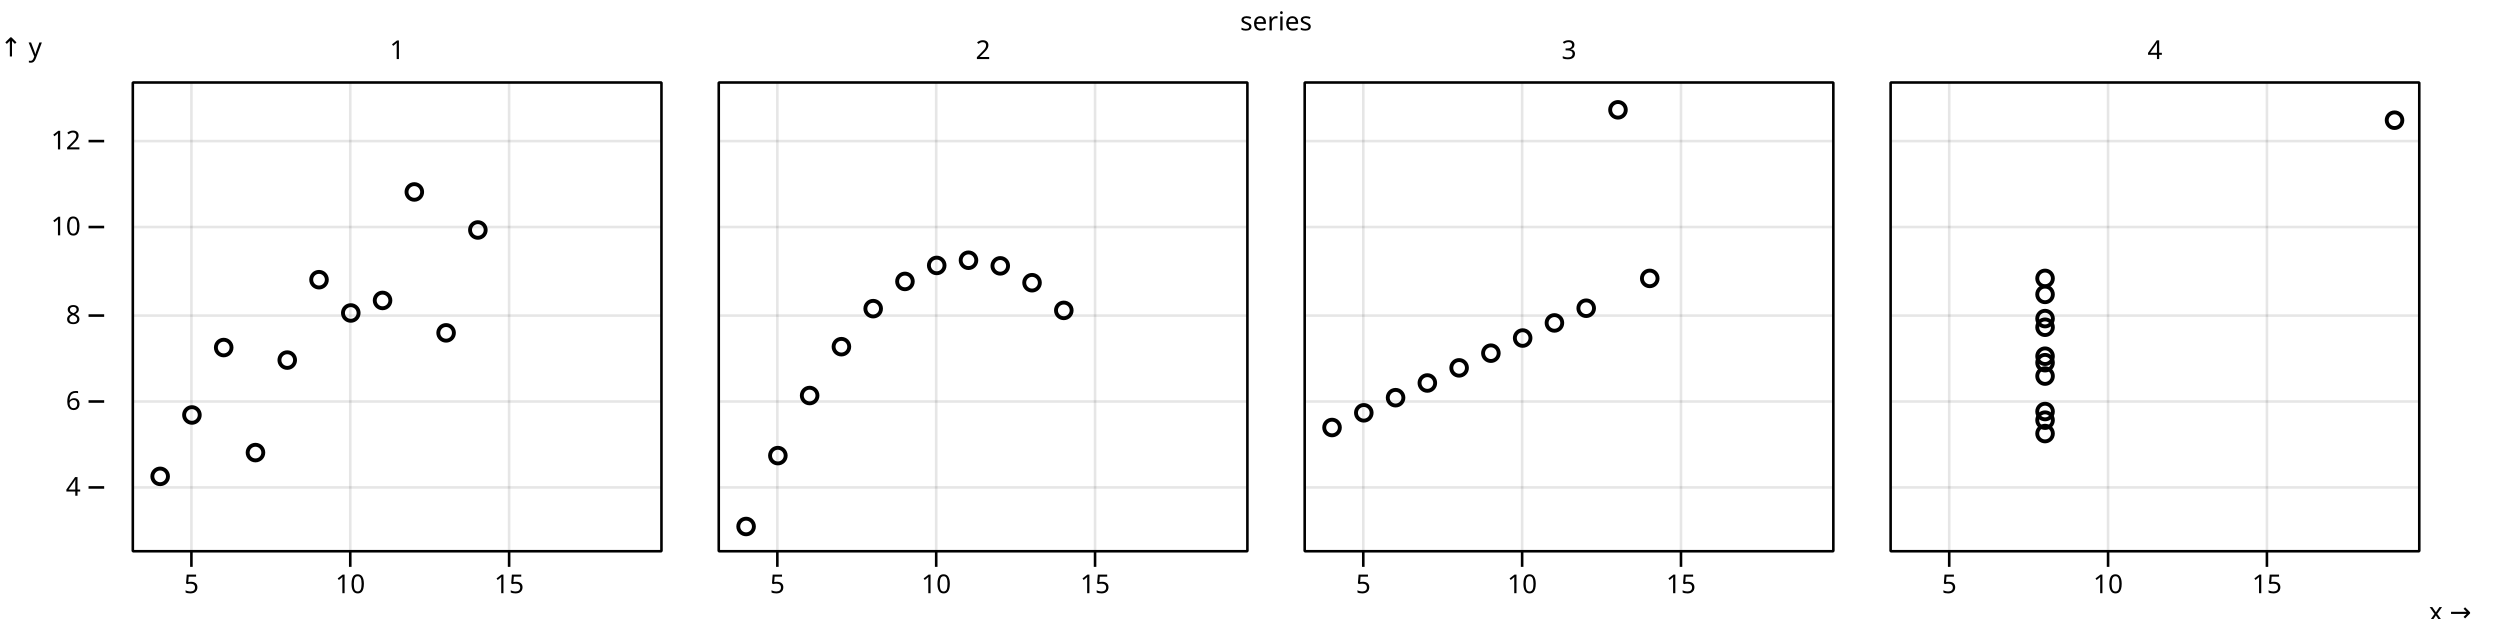
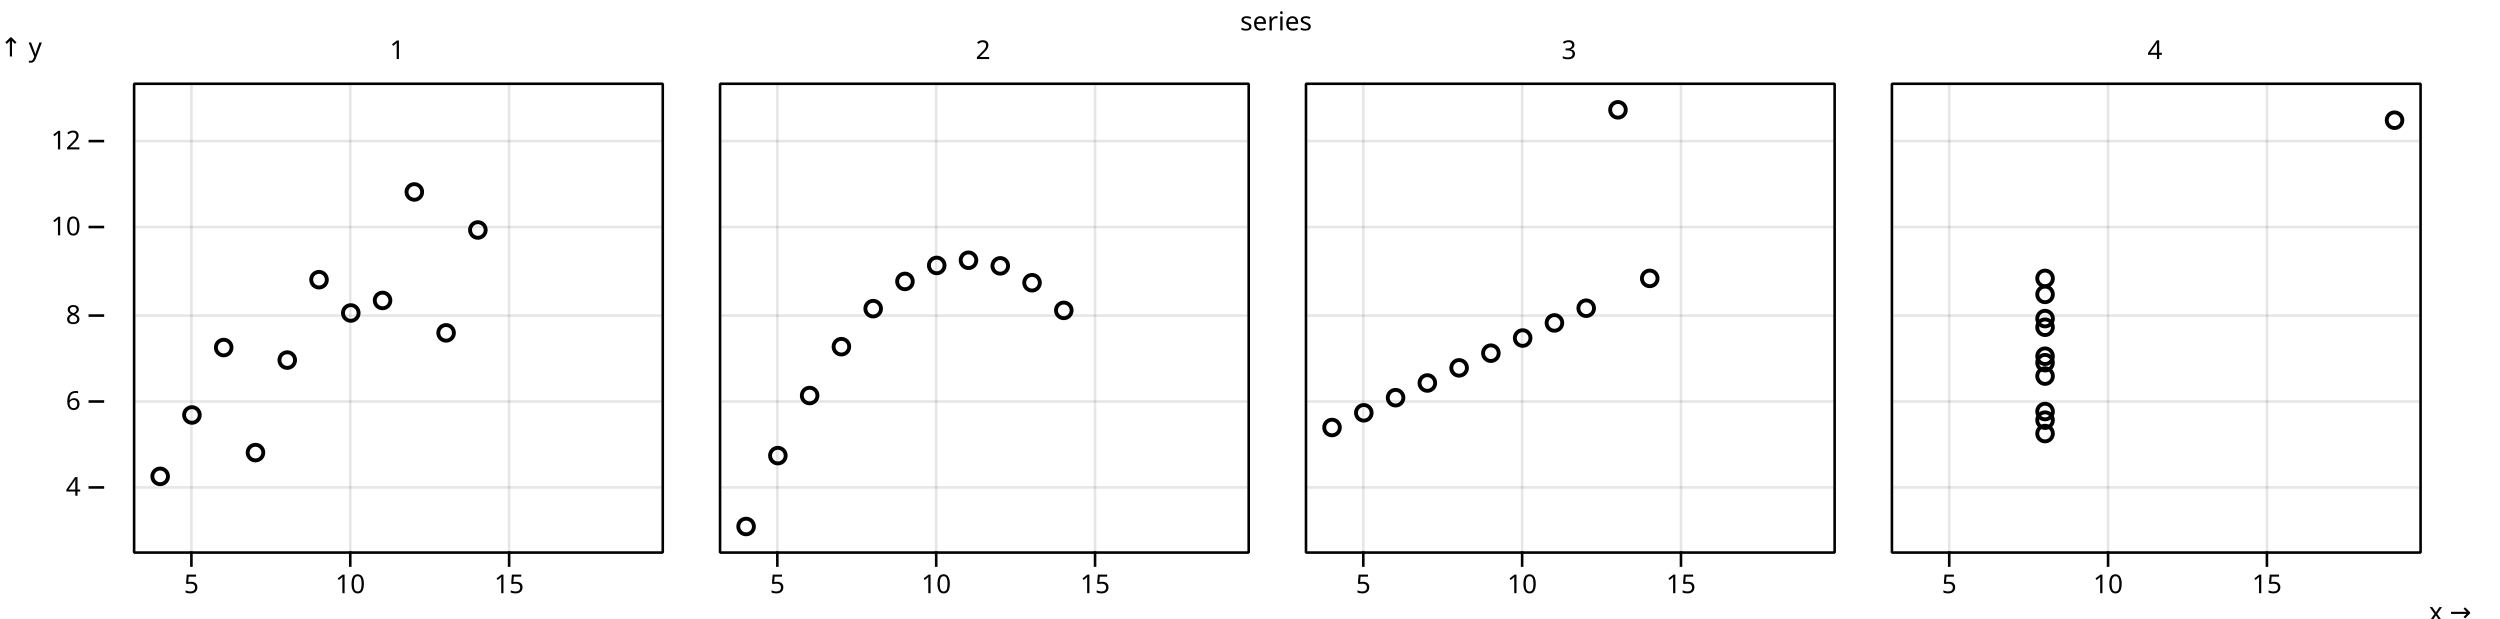
<svg xmlns="http://www.w3.org/2000/svg" class="plot" fill="currentColor" stroke-miterlimit="1" text-anchor="middle" width="960" height="240" style="display: block; font-size: 10px; font-family: sans-serif; background: white; height: auto; max-width: 100%;">
  <style>
    .plot text {
      white-space: pre;
    }
  </style>
  <g transform="translate(40,0)" fill="none" text-anchor="end">
    <g class="tick" opacity="1" transform="translate(0,185.5)">
      <line stroke="currentColor" x2="-6" />
      <text fill="currentColor" x="-9" dy="0.32em">4</text>
      <path stroke="currentColor" stroke-opacity="0.1" d="M11,0h203M236,0h203M461,0h203M686,0h203" />
    </g>
    <g class="tick" opacity="1" transform="translate(0,152.5)">
      <line stroke="currentColor" x2="-6" />
      <text fill="currentColor" x="-9" dy="0.32em">6</text>
      <path stroke="currentColor" stroke-opacity="0.1" d="M11,0h203M236,0h203M461,0h203M686,0h203" />
    </g>
    <g class="tick" opacity="1" transform="translate(0,119.5)">
      <line stroke="currentColor" x2="-6" />
      <text fill="currentColor" x="-9" dy="0.32em">8</text>
      <path stroke="currentColor" stroke-opacity="0.1" d="M11,0h203M236,0h203M461,0h203M686,0h203" />
    </g>
    <g class="tick" opacity="1" transform="translate(0,85.5)">
      <line stroke="currentColor" x2="-6" />
      <text fill="currentColor" x="-9" dy="0.32em">10</text>
      <path stroke="currentColor" stroke-opacity="0.1" d="M11,0h203M236,0h203M461,0h203M686,0h203" />
    </g>
    <g class="tick" opacity="1" transform="translate(0,52.5)">
      <line stroke="currentColor" x2="-6" />
      <text fill="currentColor" x="-9" dy="0.32em">12</text>
      <path stroke="currentColor" stroke-opacity="0.1" d="M11,0h203M236,0h203M461,0h203M686,0h203" />
    </g>
    <text fill="currentColor" transform="translate(-40,30)" dy="-1em" text-anchor="start">↑ y</text>
  </g>
  <g transform="translate(0,30)" fill="none" text-anchor="middle">
    <g class="tick" opacity="1" transform="translate(152.5,0)">
      <line stroke="currentColor" y2="0" />
      <text fill="currentColor" y="-9" dy="0em">1</text>
    </g>
    <g class="tick" opacity="1" transform="translate(377.5,0)">
      <line stroke="currentColor" y2="0" />
      <text fill="currentColor" y="-9" dy="0em">2</text>
    </g>
    <g class="tick" opacity="1" transform="translate(602.5,0)">
      <line stroke="currentColor" y2="0" />
      <text fill="currentColor" y="-9" dy="0em">3</text>
    </g>
    <g class="tick" opacity="1" transform="translate(827.5,0)">
      <line stroke="currentColor" y2="0" />
      <text fill="currentColor" y="-9" dy="0em">4</text>
    </g>
    <text fill="currentColor" transform="translate(490,-30)" dy="1em" text-anchor="middle">series</text>
  </g>
  <g>
    <g transform="translate(51,0)">
      <g transform="translate(0,210)" fill="none" text-anchor="middle">
        <g class="tick" opacity="1" transform="translate(22.5,0)">
          <line stroke="currentColor" y2="6" />
          <line stroke="currentColor" y2="-180" stroke-opacity="0.1" />
          <text fill="currentColor" y="9" dy="0.71em">5</text>
        </g>
        <g class="tick" opacity="1" transform="translate(83.5,0)">
          <line stroke="currentColor" y2="6" />
          <line stroke="currentColor" y2="-180" stroke-opacity="0.1" />
          <text fill="currentColor" y="9" dy="0.71em">10</text>
        </g>
        <g class="tick" opacity="1" transform="translate(144.5,0)">
          <line stroke="currentColor" y2="6" />
          <line stroke="currentColor" y2="-180" stroke-opacity="0.1" />
          <text fill="currentColor" y="9" dy="0.71em">15</text>
        </g>
      </g>
    </g>
    <g transform="translate(276,0)">
      <g transform="translate(0,210)" fill="none" text-anchor="middle">
        <g class="tick" opacity="1" transform="translate(22.5,0)">
          <line stroke="currentColor" y2="6" />
          <line stroke="currentColor" y2="-180" stroke-opacity="0.1" />
          <text fill="currentColor" y="9" dy="0.71em">5</text>
        </g>
        <g class="tick" opacity="1" transform="translate(83.5,0)">
          <line stroke="currentColor" y2="6" />
          <line stroke="currentColor" y2="-180" stroke-opacity="0.1" />
          <text fill="currentColor" y="9" dy="0.71em">10</text>
        </g>
        <g class="tick" opacity="1" transform="translate(144.5,0)">
          <line stroke="currentColor" y2="6" />
          <line stroke="currentColor" y2="-180" stroke-opacity="0.1" />
          <text fill="currentColor" y="9" dy="0.71em">15</text>
        </g>
      </g>
    </g>
    <g transform="translate(501,0)">
      <g transform="translate(0,210)" fill="none" text-anchor="middle">
        <g class="tick" opacity="1" transform="translate(22.5,0)">
          <line stroke="currentColor" y2="6" />
          <line stroke="currentColor" y2="-180" stroke-opacity="0.1" />
          <text fill="currentColor" y="9" dy="0.71em">5</text>
        </g>
        <g class="tick" opacity="1" transform="translate(83.5,0)">
          <line stroke="currentColor" y2="6" />
          <line stroke="currentColor" y2="-180" stroke-opacity="0.1" />
          <text fill="currentColor" y="9" dy="0.71em">10</text>
        </g>
        <g class="tick" opacity="1" transform="translate(144.5,0)">
          <line stroke="currentColor" y2="6" />
          <line stroke="currentColor" y2="-180" stroke-opacity="0.1" />
          <text fill="currentColor" y="9" dy="0.71em">15</text>
        </g>
      </g>
    </g>
    <g transform="translate(726,0)">
      <g transform="translate(0,210)" fill="none" text-anchor="middle">
        <g class="tick" opacity="1" transform="translate(22.5,0)">
          <line stroke="currentColor" y2="6" />
          <line stroke="currentColor" y2="-180" stroke-opacity="0.1" />
          <text fill="currentColor" y="9" dy="0.71em">5</text>
        </g>
        <g class="tick" opacity="1" transform="translate(83.5,0)">
          <line stroke="currentColor" y2="6" />
          <line stroke="currentColor" y2="-180" stroke-opacity="0.1" />
          <text fill="currentColor" y="9" dy="0.71em">10</text>
        </g>
        <g class="tick" opacity="1" transform="translate(144.5,0)">
          <line stroke="currentColor" y2="6" />
          <line stroke="currentColor" y2="-180" stroke-opacity="0.1" />
          <text fill="currentColor" y="9" dy="0.71em">15</text>
        </g>
        <text fill="currentColor" transform="translate(223,30)" dy="-0.32em" text-anchor="end">x →</text>
      </g>
    </g>
    <g transform="translate(51,0)">
-       <rect fill="none" stroke="currentColor" x="0" y="30" width="203" height="180" />
+       <rect fill="none" stroke="currentColor" transform="translate(0.5,0.5)" x="0" y="30" width="203" height="180" />
      <g fill="none" stroke="currentColor" stroke-width="1.5" transform="translate(0.5,0.5)">
        <circle cx="83.2" cy="118.008" r="3" />
        <circle cx="58.8" cy="136.1" r="3" />
        <circle cx="119.8" cy="125.643" r="3" />
        <circle cx="71" cy="105.228" r="3" />
        <circle cx="95.4" cy="113.195" r="3" />
        <circle cx="132" cy="86.141" r="3" />
        <circle cx="34.4" cy="131.286" r="3" />
        <circle cx="10" cy="180.747" r="3" />
        <circle cx="107.6" cy="71.535" r="3" />
        <circle cx="46.6" cy="171.618" r="3" />
        <circle cx="22.2" cy="157.178" r="3" />
      </g>
    </g>
    <g transform="translate(276,0)">
-       <rect fill="none" stroke="currentColor" x="0" y="30" width="203" height="180" />
+       <rect fill="none" stroke="currentColor" transform="translate(0.5,0.5)" x="0" y="30" width="203" height="180" />
      <g fill="none" stroke="currentColor" stroke-width="1.5" transform="translate(0.5,0.5)">
        <circle cx="83.2" cy="99.751" r="3" />
        <circle cx="58.8" cy="116.349" r="3" />
        <circle cx="119.8" cy="106.39" r="3" />
        <circle cx="71" cy="105.892" r="3" />
        <circle cx="95.4" cy="97.759" r="3" />
        <circle cx="132" cy="117.012" r="3" />
        <circle cx="34.4" cy="149.71" r="3" />
        <circle cx="10" cy="200" r="3" />
        <circle cx="107.6" cy="99.917" r="3" />
        <circle cx="46.6" cy="130.954" r="3" />
        <circle cx="22.2" cy="172.78" r="3" />
      </g>
    </g>
    <g transform="translate(501,0)">
-       <rect fill="none" stroke="currentColor" x="0" y="30" width="203" height="180" />
+       <rect fill="none" stroke="currentColor" transform="translate(0.5,0.5)" x="0" y="30" width="203" height="180" />
      <g fill="none" stroke="currentColor" stroke-width="1.5" transform="translate(0.5,0.5)">
        <circle cx="83.2" cy="127.635" r="3" />
        <circle cx="58.8" cy="139.087" r="3" />
        <circle cx="119.8" cy="40" r="3" />
        <circle cx="71" cy="133.444" r="3" />
        <circle cx="95.4" cy="121.826" r="3" />
        <circle cx="132" cy="104.73" r="3" />
        <circle cx="34.4" cy="150.539" r="3" />
        <circle cx="10" cy="161.992" r="3" />
        <circle cx="107.6" cy="116.183" r="3" />
        <circle cx="46.6" cy="144.896" r="3" />
        <circle cx="22.2" cy="156.349" r="3" />
      </g>
    </g>
    <g transform="translate(726,0)">
-       <rect fill="none" stroke="currentColor" x="0" y="30" width="203" height="180" />
+       <rect fill="none" stroke="currentColor" transform="translate(0.5,0.5)" x="0" y="30" width="203" height="180" />
      <g fill="none" stroke="currentColor" stroke-width="1.5" transform="translate(0.5,0.5)">
        <circle cx="58.8" cy="142.241" r="3" />
        <circle cx="58.8" cy="155.851" r="3" />
        <circle cx="58.8" cy="123.485" r="3" />
        <circle cx="58.8" cy="104.73" r="3" />
        <circle cx="58.8" cy="110.871" r="3" />
        <circle cx="58.8" cy="134.606" r="3" />
        <circle cx="58.8" cy="164.315" r="3" />
        <circle cx="193" cy="43.983" r="3" />
        <circle cx="58.8" cy="159.17" r="3" />
        <circle cx="58.8" cy="120.166" r="3" />
        <circle cx="58.8" cy="137.095" r="3" />
      </g>
    </g>
  </g>
</svg>
